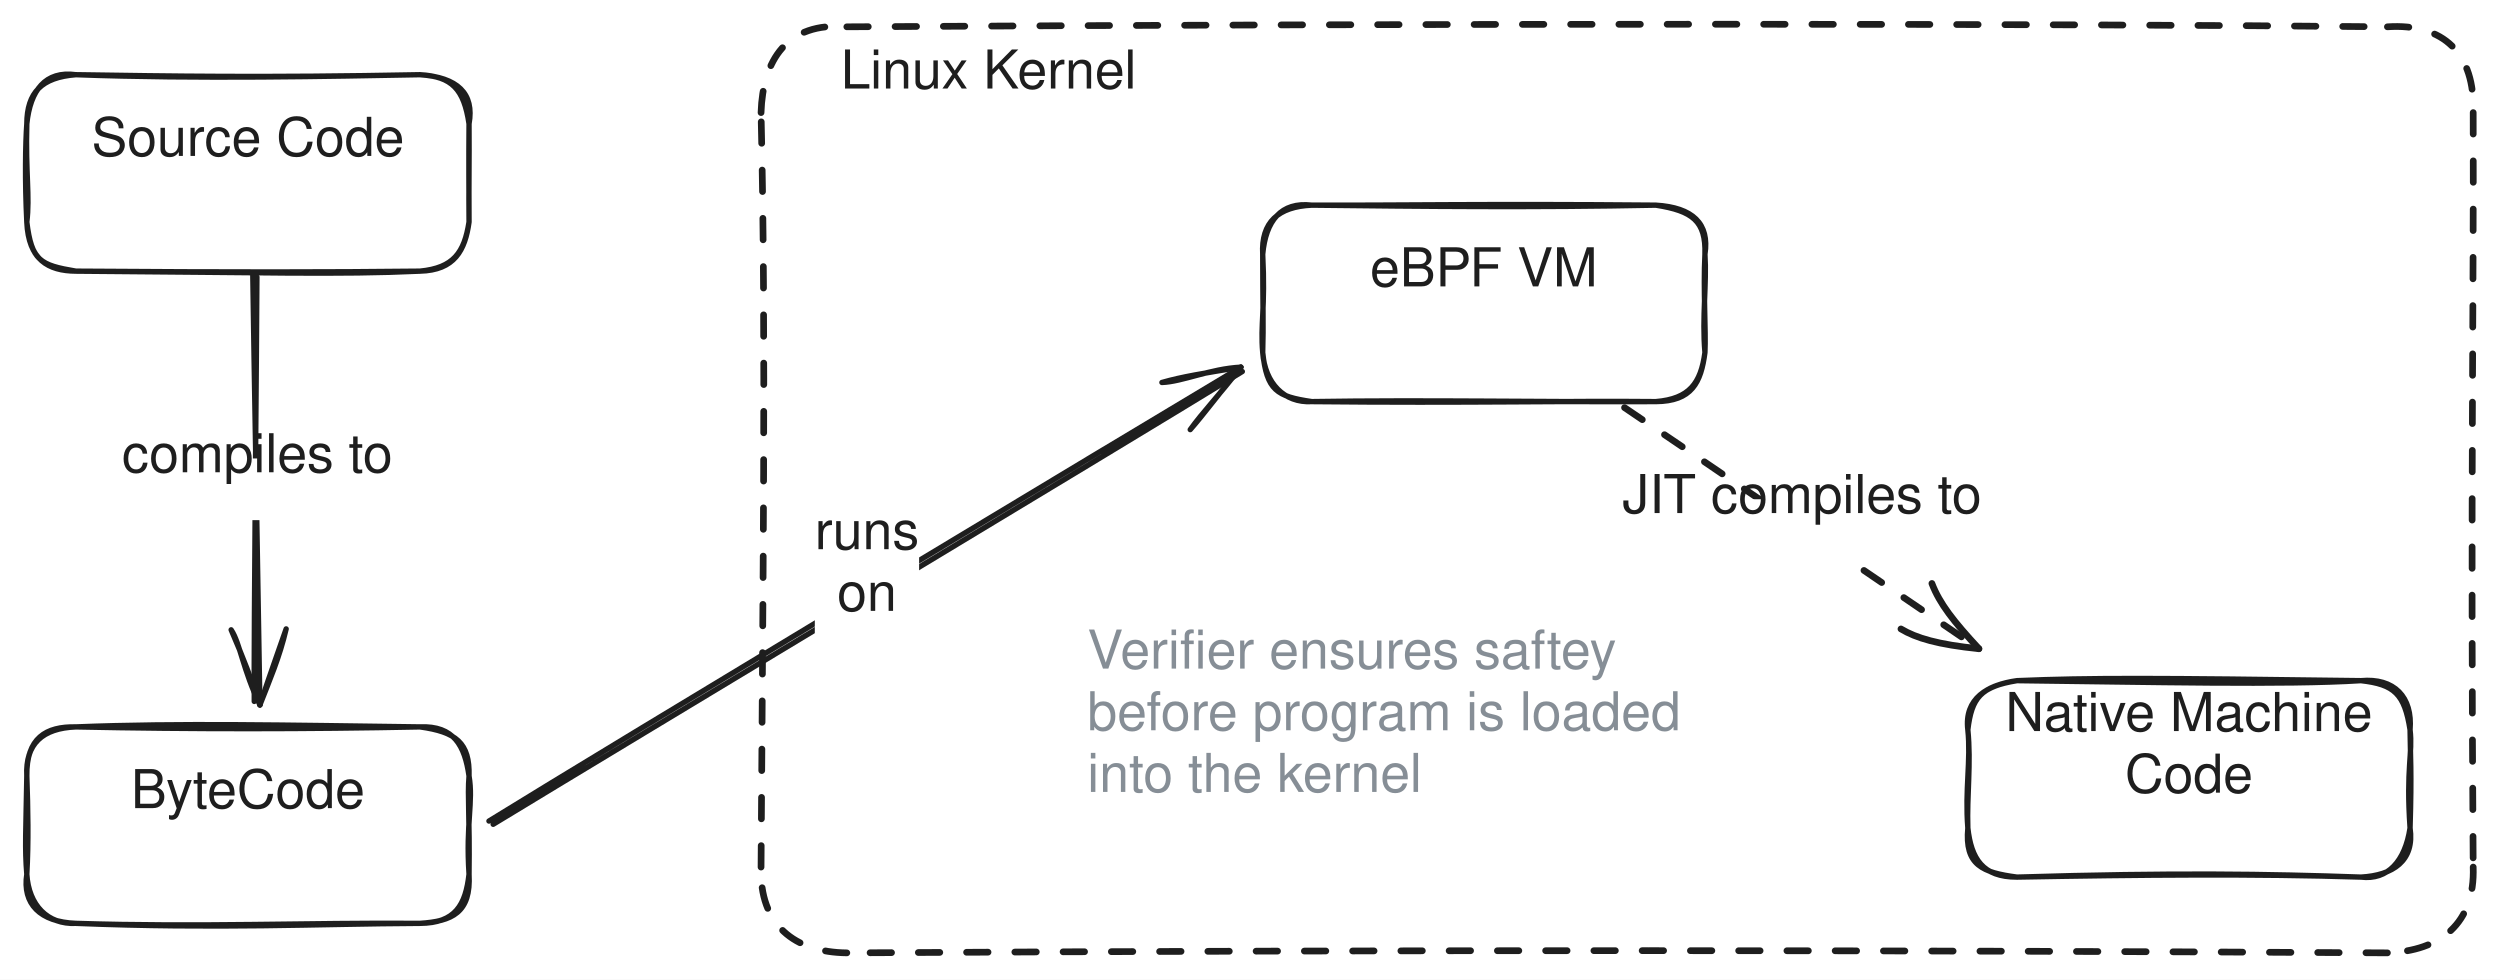
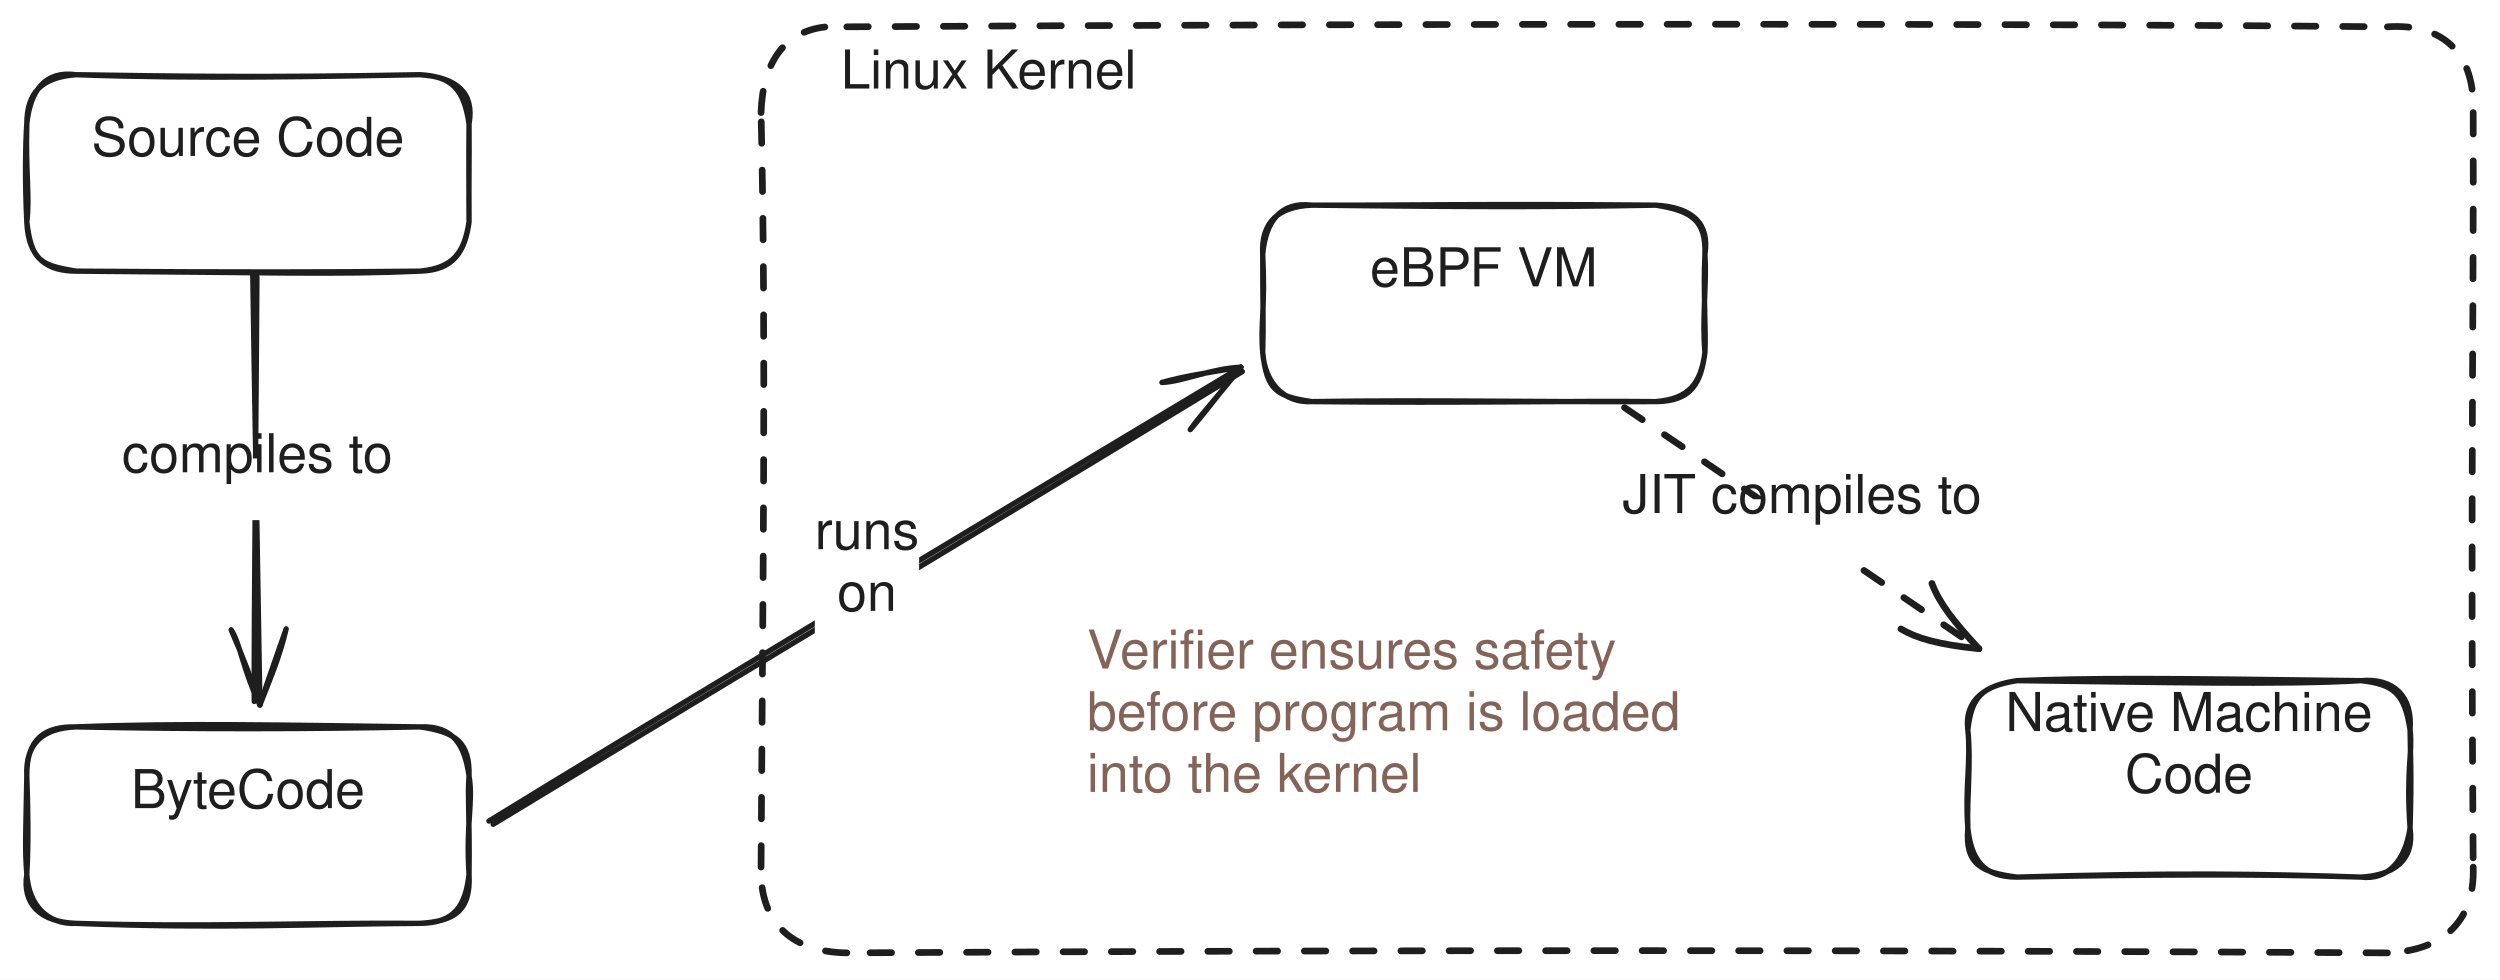
<svg xmlns="http://www.w3.org/2000/svg" version="1.1" viewBox="0 0 932.555 365.441" width="2797.664" height="1096.324">
  
-   eyJ2ZXJzaW9uIjoiMSIsImVuY29kaW5nIjoiYnN0cmluZyIsImNvbXByZXNzZWQiOnRydWUsImVuY29kZWQiOiJ4nOVbaVPbylx1MDAxMv2eX+HiflxyyuxLql69XCJcdTAwMTCWsFx1MDAwNGKWkJtblGJccrZAlowkY+BW/vvrkcGS5Vx1MDAwNTuxXHUwMDEyk2eqMMyMrNZMnz6ne8b/vqrVVtL7jll5W1sxd1xyN/C92O2tvLbttyZO/CiELpL9n0TduJGNbKVpJ3n75k3bja9N2lx03IZxbv2k61x1MDAwNkna9fzIaUTtN35q2sl/7e9cdTAwMDO3bf7TidpeXHUwMDFhO/lNVo3np1Hcv5dcdEzbhGlcdTAwMDKf/jf8X6v9m/0uWFx1MDAxN5tG6obNwGRcdTAwMTdkXbmBnIty60FcdTAwMTRmxmLMXHUwMDE4R1RRPFx1MDAxOOEnXHUwMDFicL/UeNB9XHQ2m7zHNq1cdTAwMWOi49NcdTAwMDZcdTAwMTcxP+u19vZIfFQ33XZ+20s/XGLq6X2QmZVE8DR5X5LG0bU587209TRvhfZJV8VRt9lcbk1iXHUwMDFmPzcz6rhccj+9t21cYlxyWvtz8LaWt9zZXHUwMDExVDuKYamFknzQY68lnDpcdTAwMTIxjDBcdTAwMTeEl1xmWo9cdTAwMDJYXHUwMDAxMOgvbOxPbtI3t3HdXHUwMDA0u0JvMCaN3TDpuDGsUz6u9/ioWDBHXHUwMDBipGnh9i3jN1spdErqXHUwMDEwKSkrdiYmm39cIrnCiig16LB37ex4mSv8k096XGZOtGOvXGK7QVCcudB7nLknl8mdhj62fM9cdTAwMWbLjn9fdraiw1xyOV1q7vJnLXjIw0Ov0zi9XHUwMDEyu8lD88PRVXrU2NneWlx1MDAxOYz7/nr8x/Yv3vdue0FHXmxebJ/Vr5jnRjdbavguT/d34zjqXHUwMDE1Pvfxr3xaulx1MDAxZM/tOzKWVFDBXHUwMDE0XCJC5b5cdTAwMTH44XV5zoKocZ37/quCwSOgXHUwMDFiev5cIt4onYg3zS3YOKMz4238bC433lx1MDAwNHXgQTEpgU0qgOGory9cdTAwMWFsWDiSXHUwMDAyaor3XHUwMDFmoI3QMsggJiiqpSY/XHUwMDBmsqGOXHUwMDExNE1yTMYgMmmM5Fx1MDAxY46ZW1x1MDAxNYVp3X+wi0DQUOum2/aD+6GFzzxcdTAwMTbmr56RVW098lxu82w711x1MDAwMr9pXXilXHUwMDAxRpt4yLtTXHUwMDFmyGkwoO17XpFuXHUwMDFhcEfXXHUwMDBmTbwzXHUwMDBiS0Sx3/RDNzieZlx1MDAxMMyC2X5aN+xgXnCJxNjeXGZRUzE6lVx1MDAxOFx1MDAxOVLl1lx1MDAwMVBcdTAwMTmnQkuh9MxAPTt+XHUwMDE3h/63+97hnjrca39aP9/3NpZcdTAwMWKoXHUwMDAyIUdcdEyJXHUwMDEyhGl4XHLhlVwi4lChgLxcdTAwMDDKtluWXGZbXHUwMDA2glx1MDAxNFxiukT+WC+BID9vrvLk8OR9yDbdPdllN5H3jc1KkFF9z9tYvVxufXTY3lxmTvz6ulx1MDAwZWckyKmfe073P1x1MDAxY7VY90vzfiP4ctg4q3c/XFwsjHiFXHUwMDE2nFx1MDAxNJFdXHUwMDA18VI9UehakSeY5LPDefxcIi03nFx1MDAxOXI4p1x1MDAxMlQ9lWxcdTAwMDTORDpcdTAwMWNcdEVcdTAwMDVWslo4K+5wKbDEalx1MDAxY55HKZggJECAo8L6/fFcdTAwMWNs3lx1MDAxZG7WTvcr4t9nyKjMvyPGVM69lJBy61x1MDAxM1ZcdFx1MDAwMs4hXHUwMDEyXHUwMDEytpnBerVhvq02T/3zRLLOgX9cdTAwMTKEm+/FcoN1kJTKsk5mWjhaI0LZI4xFyahcbnjXZsZcYl75889Cv1JpkFx1MDAwZVx1MDAxMFtfXHUwMDE0/Vxucy1cdTAwMGVxo/dp42CD+Lvprn+3qn9BflpcdTAwMTWtz0C/XHUwMDE4XHUwMDExxorgroR+yeS8lyMlmMZz5L3jV2m5IVxyXHQuQ5mUpqVCXHUwMDEzJ8TBRGkkhtLihVx1MDAxM690XHUwMDE0JYjOmPpcdTAwMTLONONcXC1cdTAwMDC/P0e7alx1MDAwZd/8Odp9d5+aXG7z3meIqMy7o9Ysgnj7XHUwMDAxYlxmQrFcdTAwMTBcdTAwMTMzXoKJJGQuiE6PhUtcdFFCuKNcYlx1MDAxNSBNKcFMopxb+1x1MDAxYVk5Uoqsv8JcdTAwMTJVbtNcdTAwMDCcmGtcdTAwMDdcdTAwMGKOqFx1MDAwNuxcdTAwMGUz8SNYuWZcdTAwMWFRxVx1MDAxN6CRR8mWVEW2oX9cdTAwMTFeb7bOg/36x0bzYa8lMNufk7yowrhcYpBZXHUwMDAzRJK6cfrOXHUwMDBmPT9sXHUwMDBlP/XjjsostaospDS6dlxuVpGDXHUwMDE4YVx1MDAxY1MqYZ2UYpKJwrim28lAK2GliHWgkUk1ofe8PdNjSMGe3Fx1MDAxY0UxYlLJUWs0jFFZMTQr8MjRhVx1MDAwZdwkXY/abT+FaT+M/DAtT282j2s2qLSMO+JY8EzFvnL06dhPXHUwMDFjdqC/XHUwMDBiboKKPoNcdTAwMDZ///P6+dGjkMkvf1V8n1fIXHUwMDEwVm5cdTAwMWPoXHUwMDE4wWDtNZ6jjjBcdTAwMWVcdTAwMDBLXHUwMDFkJLHkXHUwMDBlYVnqweWYIFx0+YniSoHyr7CKjyz5keG0Y4qUXHUwMDAx/+acY01cdTAwMTZQXG58KVqmXHUwMDExtTt+YJJaXHUwMDFhVSRnnmH4spxcdTAwMTlrULWKXHUwMDA2ln0yWFx1MDAxMbGBUecjnlx1MDAwM+v0LGwpwUoxdbRmmKFSXHUwMDE5gVPqXGKbcnCOXHUwMDA0Klx1MDAxZVx1MDAwMlg0Vu3GXHUwMDFlU1x1MDAxNqn9wmKhYJHrXHUwMDFiiVx1MDAxY2y32Vx1MDAwNIJcdTAwMDGssKU9XHUwMDAwMPRcYr5cYvz+QnmzXHUwMDFk0Vx1MDAxZHTeud682tq7XHUwMDBlPm6Rm9ur7lxc8iYjr3ly83nlzVx1MDAxY3JcdTAwMDLYjVOI9+BLREmpXG6DntRcdTAwMDSGXGZcdTAwMDFS3IxvXHUwMDExZj+mcKZXJ4dMolxcgP9inJ3ewGhU4Cjnca/3RVx1MDAwYpvJXHUwMDEwsq/VXHUwMDEx9CxI6WA05aiCVlx1MDAxMDzkXHUwMDFj+eB4MCx19Fx1MDAwNDnnyH7JRJVqrVkpXHUwMDE20kXONYJp4Fx1MDAwMoGXVVx1MDAxNkOpcjRcdTAwMTLjyjasXHUwMDEwuPuhUkikKFK/f7fk10mduFx1MDAxYiZfQ/DZanTOM7xf1jmj1swkclx1MDAxOJlcbtLph/jQZJ2jkEZcdTAwMWFC9+xJXHTpbcVkq/fZnG2rtbO7tfPwo/9+oUj13KRlXHUwMDE2XHUwMDBiVVx1MDAxMDqSKI6FKFx1MDAxZiyi3FFcdTAwMTln9YuvXHUwMDE1bphcYsCpXHUwMDEw2UnCLEznUz7AK2XcYazPkiNcIodcdTAwMTNcIrSthVehcmbYMZm6R1x1MDAwZibTokdXsUkg8CQ31sBvkMOz2Xf9gt33jY9cdTAwMGakXHUwMDFlmFxyXHUwMDFjXHUwMDFkbd5cXLRurpZcXK0zRlx1MDAxZCZgsunjhtuk86iqX9OocOtcdTAwMGZDmLKHe8azzphcZlx1MDAxYoShXHUwMDA20sH/R7Sz54fdu9quiUNcdTAwMTNMoJ7AXFymU4gnjTqTWGfI6jLFjL9z5dvyXHUwMDEyT1x1MDAxNIRcdTAwMWFLYUXQ7Cyj2tvi5NjFn1x1MDAxMoLOxXl4K+pufbnxqVx1MDAwNHWyylx1MDAxNiGl+J7JQalcdTAwMWRJIUuVNEMvLtn1+1x1MDAwZsTZWjBBurCKL2FH/uBzdNG5kNfq5MMusW+nQVx1MDAwNy3FwTWQ/oyKXCL+qiBFSfQk1Fx1MDAxMVxmnqjkPEWs8bO53LCTXGZkldZkPOw0dajN0nS/7lAh7ICeqVbji86jiVx1MDAxONZcXFx1MDAxMkRU4Sjdb6JEPYeL/lx1MDAxYyVcdTAwMWW4qX9ravtuo1x1MDAwNXRT+1x1MDAxYVa4m/5cZoGUObNk2lx1MDAwZmysP5OhTS5DIyHLzYP0jGotMai62YlzekhbzvRcZpzRUVx1MDAxMnhcdFx1MDAxMZtM0NKekf3uXHUwMDA350wo3X9VeJacXCKH2uP7QNJMIInHnGlT2mGEXHUwMDEzxFC/jjlms11hLZnM5+IlVKNcdTAwMWJn7qfgS7ruXHUwMDFmb6/er6178rrlbVfLd4VlnKlcdTAwMWE9R+lcdTAwMTdRylx1MDAxMZNcdTAwMDLZPV5cdDG5MKpf+1x1MDAwNVx1MDAxZIT0o0xcdTAwMWGZ05kq0dMjTG14719cYs5cdTAwMTXkP5RTqilcdTAwMWK1XHUwMDA3UirGVZ8/Rux5SeXoyVx1MDAxOLKvXHUwMDEx9ORcdTAwMWb3qvg+91x1MDAwMUJUbsyL0ZhCslxuXHUwMDFhYOZcdTAwMTg6XHUwMDFlXHUwMDBiy1x1MDAxZUOJg1xiXHUwMDA3XHUwMDE5ZCdeXHUwMDE1ok8mgzD0XG5cdTAwMDWr0Z/3Qu1+8TrIwm9CQXpMaVx1MDAwMEO4lLwoY/94XHUwMDFk9GHnuFbY765VJIGekVx1MDAwMmVcdDTZqkWUXHUwMDBlJn/xZmL+gkGxY8zn+YY5xbtHN6ukdyjP4ovorHXeWjtZdvXDKXdcdTAwMThVUmF7xrdU1WNcdTAwMTLQXHUwMDA07Wr6qUIllNHix0FLiHR0+avsXHUwMDAz1Ip8ifJiNNJcdTAwMDSkWD76j0ftqYn9S9/ENVx1MDAxMybdXHUwMDE4MJK4l6m5/1x1MDAxYX4zl1Fsap04asLT1vykXHUwMDE2RK5nPEhwgFejWtoytevfUFx1MDAwN1xcqMEzxVx1MDAwMNGXLlYsZuu24nY69Vx1MDAxNFZtIKPATXzvcepz41dufdN7N+qzf11mLytDs7hiXHUwMDAxbDJh/P3V9/9cdTAwMDE/XHUwMDFluN8ifQ==
+   eyJ2ZXJzaW9uIjoiMSIsImVuY29kaW5nIjoiYnN0cmluZyIsImNvbXByZXNzZWQiOnRydWUsImVuY29kZWQiOiJ4nOVba1PbyFx1MDAxMv2eX+Fiv1x1MDAwNmXej1TdukUgQMIjXHUwMDEw81xi2d2iXHUwMDE0a7CFZclIMlx1MDAwNrby32+PXGaWLD+wXHUwMDEzKzF7TVx1MDAxNYaZkdWa6dPndM/4n1e12lp63zVrb2tr5q7hXHUwMDA2vlx1MDAxN7v9tde2/dbEiVx1MDAxZoXQRbL/k6hcdTAwMTc3spGtNO0mb9+86bhx26TdwG1cdTAwMTjn1k96bpCkPc+PnEbUeeOnppP81/4+dDvmP92o46Wxk99k3Xh+XHUwMDFhxYN7mcB0TJgm8Ol/wv+12j/Z74J1sWmkbthcZkx2QdaVXHUwMDFiyLkot1x1MDAxZUZhZizGjHFEXHUwMDE1xcNcdTAwMTF+slx1MDAwNfdLjVx1MDAwN91XYLPJe2zT2lx1MDAxMTo5a3BcdTAwMTHz835rf5/Ex3XT6+S3vfKDoJ7eXHUwMDA3mVlJXHUwMDA0T5P3JWlcdTAwMWO1zbnvpa2neSu0T7sqjnrNVmhcdTAwMTL7+LmZUddt+Om9bUNo2DqYg7e1vOXOjqDaUVxmSy2U5MNcdTAwMWV7LeHUkYhhhLkgvGTQZlx1MDAxNMBcboBBf2Bjf3KTvrmNdlx1MDAxM+xcbr3hmDR2w6TrxrBO+bj+46NiwVx1MDAxYy2QpoXbt4zfbKXQKalDpKSs2JmYbP6J5FxuK6LUsMPetfvBy1xc4e980mNwolx1MDAwZvaKsFx1MDAxN1x1MDAwNMWZXHUwMDBivceZe3KZ3GnoY8v3/LHs+PdlZys63IjTpeYuf9aChzw89LuNs2uxlzw0P1x1MDAxZV+nx41cdTAwMGa7O2vDcd9fT/7YwcVcdTAwMDfebT/oysvty93z+jXz3OhmR43e5en+blx1MDAxY0f9wuc+/pVPS6/ruVx1MDAwM0fGklxuKphCRKjcN1x1MDAwMj9sl+csiFx1MDAxYe3c919cdTAwMTVcZlx1MDAxZVx1MDAwM93I81x1MDAxN/FG6VS8aW7Bxlx1MDAxOZ1cdTAwMWJvk2dztfEmqFx1MDAwM1x1MDAwZopJXHRsUlx1MDAwMVxmx3192WDDwpFcdTAwMTRQU7z/XHUwMDEwbYSWQVx1MDAwNjFBUS01+XmQjXSMoWmaYzJcdTAwMDaRSWMkXHUwMDE3cMzcqihM6/6DXVx1MDAwNIJGWrfdjlx1MDAxZtyPLHzmsTB/9YysapuRV5hn27lcdTAwMTH4TevCa1xyMNrEI96d+kBOw1x1MDAwMVx1MDAxZN/zinTTgDu6fmjiXHUwMDBm87BEXHUwMDE0+00/dIOTWVx1MDAwNsEsmN2ndcNcdTAwMGXmXHUwMDA1l0iM7bXtaiZGZ1x1MDAxMiNDqtw6XHUwMDA0KuNUaCmUnlx1MDAxYqjnJ+/i0P923z/aV0f7nc+bXHUwMDE3XHUwMDA33tZqXHUwMDAzVSDkKIEpUYIwXHKvXHUwMDExvFJEXHUwMDFjKlx1MDAxNJBcdTAwMTdA2XbLkmGrQJBcdTAwMDJBl8hcdTAwMWbrJVx1MDAxMOSX7XWeXHUwMDFjnb5cdTAwMGbZtrsve+wm8r6xeVx0Mqrve1vr16GPjjrbwalf39ThnFx1MDAwNDnzcy/owcfjXHUwMDE2631t3m9cdTAwMDVfj1x1MDAxYef13sfLpVx1MDAxMa/QgpNcIrKrIF6qp1xuXSvyXHUwMDA0k3x+OE9epNWGM0NcdTAwMGXnVIKqp5KNwZlIhyOhqMBKVlx1MDAwYmfFXHUwMDFkLlx1MDAwNZZYTcLzOFx1MDAwNVx1MDAxM4RcdTAwMDRcYnBUWL9/PVx1MDAwN5t3R9u1s4OK+PdcdTAwMTkyKvPvmDGVcy8lpNz6hFWCgHOIhIRtbrBeb5lv680z/1wikax76J9cdTAwMDbh9nux2mBcdTAwMWQmpbKsk5lcdTAwMTaO1ohQ9lxiY1Eyqlx1MDAwMt61mTGCV/7889CvVFx1MDAxYaRcdTAwMDPE1lx1MDAxN0W/wrTFXHUwMDExbvQ/b1x1MDAxZG5cdTAwMTF/L93z79b1L8hPq6L1OehcdTAwMTcjwlhcdTAwMTHcldAvmZ73cqRcdTAwMDTTeIG8d/IqrTakIcFlKJPStFRo4oQ4mCiNxEhavHTilY6iXHUwMDA00TlTX8KZZpyrJeD352hXLeCbP0e77+5TU2He+1xmXHUwMDExlXl33JplXHUwMDEw7yBATEAoXHUwMDE2YmrGSzCRhCxcdTAwMDTR2bFwJSFKXGJ3XHUwMDE0oVx1MDAwMqQpJZhJlHPrQCMrR0qR9VdYosptXHUwMDFhglx1MDAxM3PtYMFcdTAwMTHVgN1RJn5cdTAwMDQr10wjqvhcdTAwMTI08jjZkqrINvQvw/Z261wiOKh/ajRcdTAwMWb2W1x1MDAwMrODXHUwMDA1yYsqjItcdTAwMDCZN0AkqVx1MDAxYqfv/NDzw+boUz/uqMxTq8pCSqNnp2BcdTAwMWQ5iFx1MDAxMcYxpVx1MDAxMtZJKSaZKIxrut1cZrRcdTAwMTJWilhcdTAwMDdcdTAwMWGbVFx1MDAxM3rP2zM7hlx1MDAxNOzJzVFcdTAwMTQjJpVcdTAwMWO3RsNcdTAwMTiVXHUwMDE1Q7NcdTAwMDKPXHUwMDFjX+jATdLNqNPxU5j2o8hcdTAwMGbT8vRm87hhg0rLuGOOXHUwMDA1z1TsK0efrv3EUVx1MDAwN/qz4Cao6DNo+Pffr59cdTAwMWY9XHUwMDBlmfzyV8X3RYVcZmHlxqGOXHUwMDExXGbWXuNcdTAwMDXqXGKTXHUwMDAxsNJBXHUwMDEyS+5cdTAwMTCWpVx1MDAxZVxcTlxikpCfKK5cdTAwMTQo/1xuq/jIklx1MDAxZlx1MDAxOU07ZkhcdTAwMTnwb8451mRcdKXAl6JlXHUwMDFhUafrXHUwMDA3JqmlUUVy5lx1MDAxOYYvy5mJXHUwMDA2VatoYNmng1x1MDAxNVx1MDAxMVx1MDAxYlx1MDAxOHU+4jmwzs7CVlx1MDAxMqxcdTAwMTRTR2uGXHUwMDE5KpVcdTAwMTE4pY6wKVx1MDAwN+dIoOIhgGVj1W7sMWWROigsXHUwMDE2XG5cdTAwMTa5vpHIwXabTSBcdTAwMTjAXG5b2kNcdTAwMDBDj+DLwO8vlDe7XHUwMDEx/YAuuu3t6539dvBph9zcXvdcdTAwMTaSN1x1MDAxOXktkpsvKm9cdTAwMTaQXHUwMDEzwG6cQrxcdTAwMDdfXCJKSlVcdTAwMTj0pCYwZFxikOJmfIsw+zGFM7s6OWJcdTAwMTLlXHUwMDAy/Fx1MDAxN+Ps9Fx1MDAwNkbjXHUwMDAyRzmPe70vWthMh5B9rY+hZ0lKXHUwMDA3o1x1MDAxOUdcdTAwMTW0guAhXHUwMDE3yFx1MDAwNyeDYaWjJ8g5R1x1MDAwZUomqlRrzUqxkC5yrlx1MDAxMUxcdTAwMDNcdTAwMTdcYrysslx1MDAxOEqVo5GYVLZhhcA9XGKVQlwiRZH6/bslv07qxL0w+StcdTAwMDSfrUbnPMP7ZZ0zbs1cXFwih+GZIJ19iFx1MDAwZk3XOVxuaaQhdM+flJD+Tkx2+l/M+a7aOL/buFxiP/nvl4pUz01aZrlQXHUwMDA1oSOJ4liI8sFcIspcdTAwMWSVcdag+FrhholcdTAwMDCcXG6RnSTMwnQ+5UO8UsZcdTAwMWTGXHUwMDA2LDkmcjghQttaeFx1MDAxNSpnjlx1MDAxZJOZe/RgMi16dFx1MDAxNZtcdTAwMDRcdTAwMDJPc2NccvxcdTAwMDY5PJt/1y/Ye9/49EDqgdnC0fH2zWXr5nrF1Tpj1GFcdTAwMDImmz5uuE07j6pcdTAwMDY1jVxut/4whCl7uGcy60zIsEFcdTAwMThqIFx1MDAxZPx/RDv7fti7q+2ZODTBXHUwMDE06lx0zFU6g3jSqDuNdUasLlPM5DtXvi0v8VRBqLFcdTAwMTRWXHUwMDA0zc8yqrMrTk9cXPw5IehCXFyEt6Lu1ldcdTAwMWKfSlAnq2xcdTAwMTFSiu+ZXHUwMDFjlNqRXHUwMDE0slRJM/Tikl2//0CcrVx1MDAwNVx1MDAxM6RcdTAwMGKr+Fx1MDAxMnbkXHUwMDBmv0SX3UvZVqdcdTAwMWb3iH07XHUwMDBiumglXHUwMDBlroH0Z1RcdTAwMTTxV1x1MDAwNSlKoqehjmDwRCVcdTAwMTcpYk2ezdWGnWQgq7Qmk2GnqUNtlqZcdTAwMDd1h1xuYVx1MDAwN/RMtZpcXHRcdTAwMWVPxLDmkiCiXG5H6X5cdTAwMTMl6lx1MDAwNVxc9Oco8dBN/VtTO3BcdTAwMWItoJvaX2GFu+nPXHUwMDEwSJkzS6b9wMb6M1x1MDAxOdr0MjRcdTAwMTKy3DxMz6jWXHUwMDEyg6qbnzhnh7TVTM/AXHUwMDE5XHUwMDFkJYGXXHUwMDEwsclcdTAwMDQt7Vx1MDAxOdnvfnDOhNKDV4VnySlyqD2+XHUwMDBmJM1cdTAwMDSSeMKZNqVcdTAwMWRGOEFcZlxy6phcdTAwMTM221x1MDAxNdaSyXwuXkI1unHuflx1MDAwZb6mm/7J7vr9xqYn2y1vt1q+KyzjXFzV6Fx1MDAwNUq/iFKOmFx1MDAxNMju8UqIyYVRg9ov6CCkXHUwMDFmZdLYnM5ViZ5cdTAwMWRhaqN7/0JwriD/oZxSTdm4PZBSMa5cdTAwMDb8MWbPSypHT8eQfY2hJ/+4V8X3hVx1MDAwZlx1MDAxMKJyY16Mxlx1MDAxNJJV0Fx1MDAwMHPH0MlYWPVcdTAwMThKXHUwMDFjRDjIIDvxqlx1MDAxMH0yXHUwMDE5hKFXKFiNwbxcdTAwMTdq98vXQVx1MDAxNn5TXG7SXHUwMDEzSlx1MDAwM1x1MDAxOMKl5EVcdTAwMTn7r9dBXHUwMDFmP5zUXG773bWKJNAzUqAsgaZbtYzSwTTgMjz9i3SYaKqE4vOX9SjeO75ZJ/0jeVx1MDAxZV9G562L1sbpqqtcdTAwMWZOuUMxYFx1MDAxNtszvqWqXHUwMDFlk4AmaFezT1x1MDAxNSpcdTAwMDbMon5cdTAwMWO0hEhHl7/KPkStyKGRXHUwMDE3o5EmIMXy0b9cdTAwMTi1XHUwMDEwyaj9StJcIl/J/jnUnpnYv/JNXFwzYdKLXHUwMDAxI4l7ZdL7v8Jv5iqKTa1cdTAwMWJHTXjamp/Ugsj1jFx1MDAwN1x0XHUwMDBl8GpUS1um1v5ccnXApVx1MDAxYTxXXGZcdTAwMTCDTX0rXHUwMDE2s3Vbc7vdelxuqzaUUeAmvvc49bnxa7e+6b9cdTAwMWL32T+uspeVoVlcXLFcdTAwMDA2mTD+/ur7/1x1MDAwMJyWuJQifQ==
  <defs>
    <style class="style-fonts">
      @font-face {
        font-family: "Virgil";
        src: url("https://file%2B.vscode-resource.vscode-cdn.net/Users/patrick/.vscode-oss/extensions/pomdtr.excalidraw-editor-3.7.4-universal/public//dist/excalidraw-assets/Virgil.woff2");
      }
      @font-face {
        font-family: "Cascadia";
        src: url("https://file%2B.vscode-resource.vscode-cdn.net/Users/patrick/.vscode-oss/extensions/pomdtr.excalidraw-editor-3.7.4-universal/public//dist/excalidraw-assets/Cascadia.woff2");
      }
      @font-face {
        font-family: "Assistant";
        src: url("https://file%2B.vscode-resource.vscode-cdn.net/Users/patrick/.vscode-oss/extensions/pomdtr.excalidraw-editor-3.7.4-universal/public//dist/excalidraw-assets/Assistant-Regular.woff2");
      }
    </style>
  </defs>
  <rect x="0" y="0" width="932.555" height="365.441" fill="#ffffff" />
  <g stroke-linecap="round" transform="translate(10 27.86387) rotate(0 82.48047 36.63867)">
    <path d="M18.32 0 C63.69 1.7, 113.77 0.6, 146.64 0 M18.32 0 C53.72 0.53, 87.94 1.14, 146.64 0 M146.64 0 C158.6 0.65, 163.05 5.36, 164.96 18.32 M146.64 0 C160.67 0.96, 167.02 6.96, 164.96 18.32 M164.96 18.32 C165.07 31.98, 164.82 43.48, 164.96 54.96 M164.96 18.32 C164.84 31.72, 164.93 42.74, 164.96 54.96 M164.96 54.96 C163.5 65.51, 159.58 72.98, 146.64 73.28 M164.96 54.96 C163.19 66.35, 159.2 72.07, 146.64 73.28 M146.64 73.28 C116.28 74.7, 87.98 73.75, 18.32 73.28 M146.64 73.28 C112.1 73.66, 78.11 73.71, 18.32 73.28 M18.32 73.28 C7.94 73.21, 0.62 69.01, 0 54.96 M18.32 73.28 C4.97 71.03, 1.78 69.42, 0 54.96 M0 54.96 C-0.75 39.85, -0.52 25.37, 0 18.32 M0 54.96 C1.19 45.5, -0.51 36.58, 0 18.32 M0 18.32 C0.07 6.57, 5.54 1, 18.32 0 M0 18.32 C1.3 5.81, 6.87 -1.57, 18.32 0" stroke="#1e1e1e" stroke-width="2" fill="none" />
  </g>
  <g transform="translate(34.11133 53.00255) rotate(0 58.36914 11.5)">
    <text x="58.369" y="0" font-family="Helvetica, Segoe UI Emoji" font-size="20px" fill="#1e1e1e" text-anchor="middle" style="white-space: pre;" direction="ltr" dominant-baseline="text-before-edge">Source Code</text>
  </g>
  <g stroke-linecap="round" transform="translate(471.0195 76.52794) rotate(0 82.48047 36.63867)">
    <path d="M18.32 0 C60.12 0.47, 101.45 0.92, 146.64 0 M18.32 0 C50.97 0.12, 82.91 -0.58, 146.64 0 M146.64 0 C160.43 0.84, 166.75 6.85, 164.96 18.32 M146.64 0 C160.28 2.16, 165.35 5.84, 164.96 18.32 M164.96 18.32 C165.68 29.2, 163.83 41.8, 164.96 54.96 M164.96 18.32 C164.28 31.86, 165.37 46.9, 164.96 54.96 M164.96 54.96 C163.42 66.46, 159.16 72.23, 146.64 73.28 M164.96 54.96 C163.49 66.19, 160.12 73.19, 146.64 73.28 M146.64 73.28 C102.89 73.48, 61.5 72.59, 18.32 73.28 M146.64 73.28 C112.69 72.94, 77.21 73.89, 18.32 73.28 M18.32 73.28 C5.12 71.33, 1.55 69.12, 0 54.96 M18.32 73.28 C8.03 73.88, 0.82 66.42, 0 54.96 M0 54.96 C-0.93 44.38, 1.02 38.68, 0 18.32 M0 54.96 C0.32 45.34, 0.01 35.76, 0 18.32 M0 18.32 C1.13 5.85, 6.77 -1.36, 18.32 0 M0 18.32 C-0.66 6.32, 5.81 0.57, 18.32 0" stroke="#1e1e1e" stroke-width="2" fill="none" />
  </g>
  <g transform="translate(510.7119 101.6666) rotate(0 42.78809 11.5)">
    <text x="42.788" y="0" font-family="Helvetica, Segoe UI Emoji" font-size="20px" fill="#1e1e1e" text-anchor="middle" style="white-space: pre;" direction="ltr" dominant-baseline="text-before-edge">eBPF VM</text>
  </g>
  <g stroke-linecap="round" transform="translate(10 271.15) rotate(0 82.48047 36.63867)">
    <path d="M18.32 0 C56.85 -1.54, 97.48 -0.64, 146.64 0 M18.32 0 C61.8 0.9, 104.61 0.85, 146.64 0 M146.64 0 C160.1 1.88, 165.3 5.87, 164.96 18.32 M146.64 0 C159.31 -0.56, 163.38 7.04, 164.96 18.32 M164.96 18.32 C166.61 28.04, 163.72 35.82, 164.96 54.96 M164.96 18.32 C164.33 25.92, 165.25 33.7, 164.96 54.96 M164.96 54.96 C163.68 66.32, 159.95 73.2, 146.64 73.28 M164.96 54.96 C165.79 69.37, 158.59 72.52, 146.64 73.28 M146.64 73.28 C105.34 72.95, 64.69 74.76, 18.32 73.28 M146.64 73.28 C108.11 73.48, 71.34 75.43, 18.32 73.28 M18.32 73.28 C7.77 73.8, 0.71 66.52, 0 54.96 M18.32 73.28 C4.89 72.79, -1.72 66.01, 0 54.96 M0 54.96 C-0.8 45.18, -0.33 38.63, 0 18.32 M0 54.96 C0.67 42.98, 0.43 30.58, 0 18.32 M0 18.32 C-0.58 6.29, 5.85 0.49, 18.32 0 M0 18.32 C-0.19 4.11, 7.06 -0.24, 18.32 0" stroke="#1e1e1e" stroke-width="2" fill="none" />
  </g>
  <g transform="translate(48.56445 296.2887) rotate(0 43.91602 11.5)">
    <text x="43.916" y="0" font-family="Helvetica, Segoe UI Emoji" font-size="20px" fill="#1e1e1e" text-anchor="middle" style="white-space: pre;" direction="ltr" dominant-baseline="text-before-edge">ByteCode</text>
  </g>
  <g mask="url(#mask-Mdvwlp7_F_HWSj4daoqG8)" stroke-linecap="round">
    <g transform="translate(95.98187 102.9361) rotate(0 0 79.58252)">
      <path d="M-0.15 0.39 C-0.23 26.81, -1.33 132.17, -1.14 158.71 M-1.69 -0.45 C-1.35 26.12, 0.57 133.68, 0.97 160.02" stroke="#1e1e1e" stroke-width="2" fill="none" />
    </g>
    <g transform="translate(95.98187 102.9361) rotate(0 0 79.58252)">
      <path d="M-9.76 132 C-6.46 136.89, -5.27 147.16, 0.97 160.02 M-9.76 132 C-5.22 142.48, -2.01 151, 0.97 160.02" stroke="#1e1e1e" stroke-width="2" fill="none" />
    </g>
    <g transform="translate(95.98187 102.9361) rotate(0 0 79.58252)">
      <path d="M10.76 131.66 C9.09 136.61, 5.31 146.96, 0.97 160.02 M10.76 131.66 C8.29 142.33, 4.49 150.96, 0.97 160.02" stroke="#1e1e1e" stroke-width="2" fill="none" />
    </g>
  </g>
  <mask id="mask-Mdvwlp7_F_HWSj4daoqG8">
    <rect x="0" y="0" fill="#fff" width="195.982" height="362.101" />
    <rect x="45.406" y="171.019" fill="#000" width="101.152" height="23" opacity="1" />
  </mask>
  <g transform="translate(45.4057 171.0187) rotate(0 50.21352 11.70204)">
    <text x="50.576" y="0" font-family="Helvetica, Segoe UI Emoji" font-size="20px" fill="#1e1e1e" text-anchor="middle" style="white-space: pre;" direction="ltr" dominant-baseline="text-before-edge">compiles to</text>
  </g>
  <g mask="url(#mask-oSLdD-jni0PmFlUiSC9n8)" stroke-linecap="round">
    <g transform="translate(184.1523 307.7887) rotate(0 139.2422 -85.0699)">
      <path d="M-0.19 -0.31 C46.39 -28.66, 233.01 -140.81, 279.26 -169.2 M-1.76 -1.52 C44.76 -30.27, 231.84 -142.82, 278.72 -170.83" stroke="#1e1e1e" stroke-width="2" fill="none" />
    </g>
    <g transform="translate(184.1523 307.7887) rotate(0 139.2422 -85.0699)">
      <path d="M259.83 -147.53 C264.39 -152.68, 271.72 -162.44, 278.72 -170.83 M259.83 -147.53 C264.54 -154.11, 270.37 -160.04, 278.72 -170.83" stroke="#1e1e1e" stroke-width="2" fill="none" />
    </g>
    <g transform="translate(184.1523 307.7887) rotate(0 139.2422 -85.0699)">
      <path d="M249.27 -165.12 C256.89 -165.37, 267.16 -170.24, 278.72 -170.83 M249.27 -165.12 C256.65 -167.25, 265.21 -168.63, 278.72 -170.83" stroke="#1e1e1e" stroke-width="2" fill="none" />
    </g>
  </g>
  <mask id="mask-oSLdD-jni0PmFlUiSC9n8">
    <rect x="0" y="0" fill="#fff" width="562.637" height="577.928" />
    <rect x="303.941" y="199.719" fill="#000" width="38.906" height="46" opacity="1" />
  </mask>
  <g transform="translate(303.9414 199.7188) rotate(0 18.96356 22.49737)">
    <text x="19.453" y="0" font-family="Helvetica, Segoe UI Emoji" font-size="20px" fill="#1e1e1e" text-anchor="middle" style="white-space: pre;" direction="ltr" dominant-baseline="text-before-edge">runs</text>
    <text x="19.453" y="23" font-family="Helvetica, Segoe UI Emoji" font-size="20px" fill="#1e1e1e" text-anchor="middle" style="white-space: pre;" direction="ltr" dominant-baseline="text-before-edge">on</text>
  </g>
  <g stroke-linecap="round" transform="translate(283.8867 10) rotate(0 319.334 172.7207)">
    <path d="M32 0 C256.62 -1.29, 479.64 -1.27, 606.67 0 M606.67 0 C627.51 -1.37, 639.48 9.84, 638.67 32 M638.67 32 C638.92 100.96, 637.62 170.26, 638.67 313.44 M638.67 313.44 C639.4 334.48, 626.46 344.73, 606.67 345.44 M606.67 345.44 C425.29 344.41, 244.56 344.26, 32 345.44 M32 345.44 C12.58 345.21, -0.66 335.12, 0 313.44 M0 313.44 C0.59 213.96, 1.98 115.15, 0 32 M0 32 C0.62 12.5, 9.68 -1.95, 32 0" stroke="#1e1e1e" stroke-width="2.5" fill="none" stroke-dasharray="8 10" />
  </g>
  <g transform="translate(313.6247 27.86387) rotate(0 55.59082 11.5)">
    <text x="0" y="0" font-family="Helvetica, Segoe UI Emoji" font-size="20px" fill="#1e1e1e" text-anchor="start" style="white-space: pre;" direction="ltr" dominant-baseline="text-before-edge">Linux Kernel</text>
  </g>
  <g stroke-linecap="round" transform="translate(734.0469 253.8994) rotate(0 82.48047 36.63867)">
    <path d="M18.32 0 C45.7 -1.15, 69.93 -1.03, 146.64 0 M18.32 0 C67.47 0.57, 118.47 1.79, 146.64 0 M146.64 0 C159.06 -1.14, 165.99 6.06, 164.96 18.32 M146.64 0 C159.09 1.41, 162.89 4.94, 164.96 18.32 M164.96 18.32 C166.01 27.18, 163.42 32.56, 164.96 54.96 M164.96 18.32 C165.03 27.17, 165.61 34.15, 164.96 54.96 M164.96 54.96 C166.75 67.29, 158.53 72.62, 146.64 73.28 M164.96 54.96 C163.12 67.34, 156.64 74.5, 146.64 73.28 M146.64 73.28 C107.16 72.03, 64.95 72.42, 18.32 73.28 M146.64 73.28 C112.2 72.07, 76.95 71.49, 18.32 73.28 M18.32 73.28 C5.48 71.56, -1.3 68.93, 0 54.96 M18.32 73.28 C5.52 73.31, 1.25 66.4, 0 54.96 M0 54.96 C-1.13 40.66, 1.19 29.64, 0 18.32 M0 54.96 C-0.4 42.79, 1.26 31, 0 18.32 M0 18.32 C-1.4 6.61, 7.33 1.53, 18.32 0 M0 18.32 C1.43 6.38, 4.74 2.23, 18.32 0" stroke="#1e1e1e" stroke-width="2" fill="none" />
  </g>
  <g transform="translate(744.8281 267.5381) rotate(0 71.69922 23)">
    <text x="71.699" y="0" font-family="Helvetica, Segoe UI Emoji" font-size="20px" fill="#1e1e1e" text-anchor="middle" style="white-space: pre;" direction="ltr" dominant-baseline="text-before-edge">Native Machine </text>
    <text x="71.699" y="23" font-family="Helvetica, Segoe UI Emoji" font-size="20px" fill="#1e1e1e" text-anchor="middle" style="white-space: pre;" direction="ltr" dominant-baseline="text-before-edge">Code</text>
  </g>
  <g mask="url(#mask-Y3MJQh4uZgyDlZPcWSuJ_)" stroke-linecap="round">
    <g transform="translate(607.031 153.0152) rotate(0 65.17268 44.7126)">
      <path d="M-1.04 -0.96 C20.92 13.78, 109.06 74.01, 131.14 88.98" stroke="#1e1e1e" stroke-width="2.5" fill="none" stroke-dasharray="8 10" />
    </g>
    <g transform="translate(607.031 153.0152) rotate(0 65.17268 44.7126)">
      <path d="M102.07 81.6 C107.74 85.01, 115.83 87.41, 131.14 88.98" stroke="#1e1e1e" stroke-width="2.5" fill="none" />
    </g>
    <g transform="translate(607.031 153.0152) rotate(0 65.17268 44.7126)">
      <path d="M113.61 64.63 C116.49 72.17, 121.71 78.79, 131.14 88.98" stroke="#1e1e1e" stroke-width="2.5" fill="none" />
    </g>
  </g>
  <mask id="mask-Y3MJQh4uZgyDlZPcWSuJ_">
    <rect x="0" y="0" fill="#fff" width="837.376" height="342.44" />
    <rect x="602.184" y="186.228" fill="#000" width="140.039" height="23" opacity="1" />
  </mask>
  <g transform="translate(602.1841 186.2278) rotate(0 69.90024 10.79923)">
    <text x="70.02" y="0" font-family="Helvetica, Segoe UI Emoji" font-size="20px" fill="#1e1e1e" text-anchor="middle" style="white-space: pre;" direction="ltr" dominant-baseline="text-before-edge">JIT compiles to </text>
  </g>
-   <g transform="translate(405.597 244.2489) rotate(0 113.9551 34.5)">
-     <text x="0" y="0" font-family="Helvetica, Segoe UI Emoji" font-size="20px" fill="#868e96" text-anchor="start" style="white-space: pre;" direction="ltr" dominant-baseline="text-before-edge">Verifier ensures saftey</text>
-     <text x="0" y="23" font-family="Helvetica, Segoe UI Emoji" font-size="20px" fill="#868e96" text-anchor="start" style="white-space: pre;" direction="ltr" dominant-baseline="text-before-edge">before program is loaded </text>
-     <text x="0" y="46" font-family="Helvetica, Segoe UI Emoji" font-size="20px" fill="#868e96" text-anchor="start" style="white-space: pre;" direction="ltr" dominant-baseline="text-before-edge">into the kernel</text>
+   <g transform="translate(405.472 244.2489) rotate(0 113.9551 34.5)">
+     <text x="0" y="0" font-family="Helvetica, Segoe UI Emoji" font-size="20px" fill="#846358" text-anchor="start" style="white-space: pre;" direction="ltr" dominant-baseline="text-before-edge">Verifier ensures safety</text>
+     <text x="0" y="23" font-family="Helvetica, Segoe UI Emoji" font-size="20px" fill="#846358" text-anchor="start" style="white-space: pre;" direction="ltr" dominant-baseline="text-before-edge">before program is loaded </text>
+     <text x="0" y="46" font-family="Helvetica, Segoe UI Emoji" font-size="20px" fill="#846358" text-anchor="start" style="white-space: pre;" direction="ltr" dominant-baseline="text-before-edge">into the kernel</text>
  </g>
</svg>
